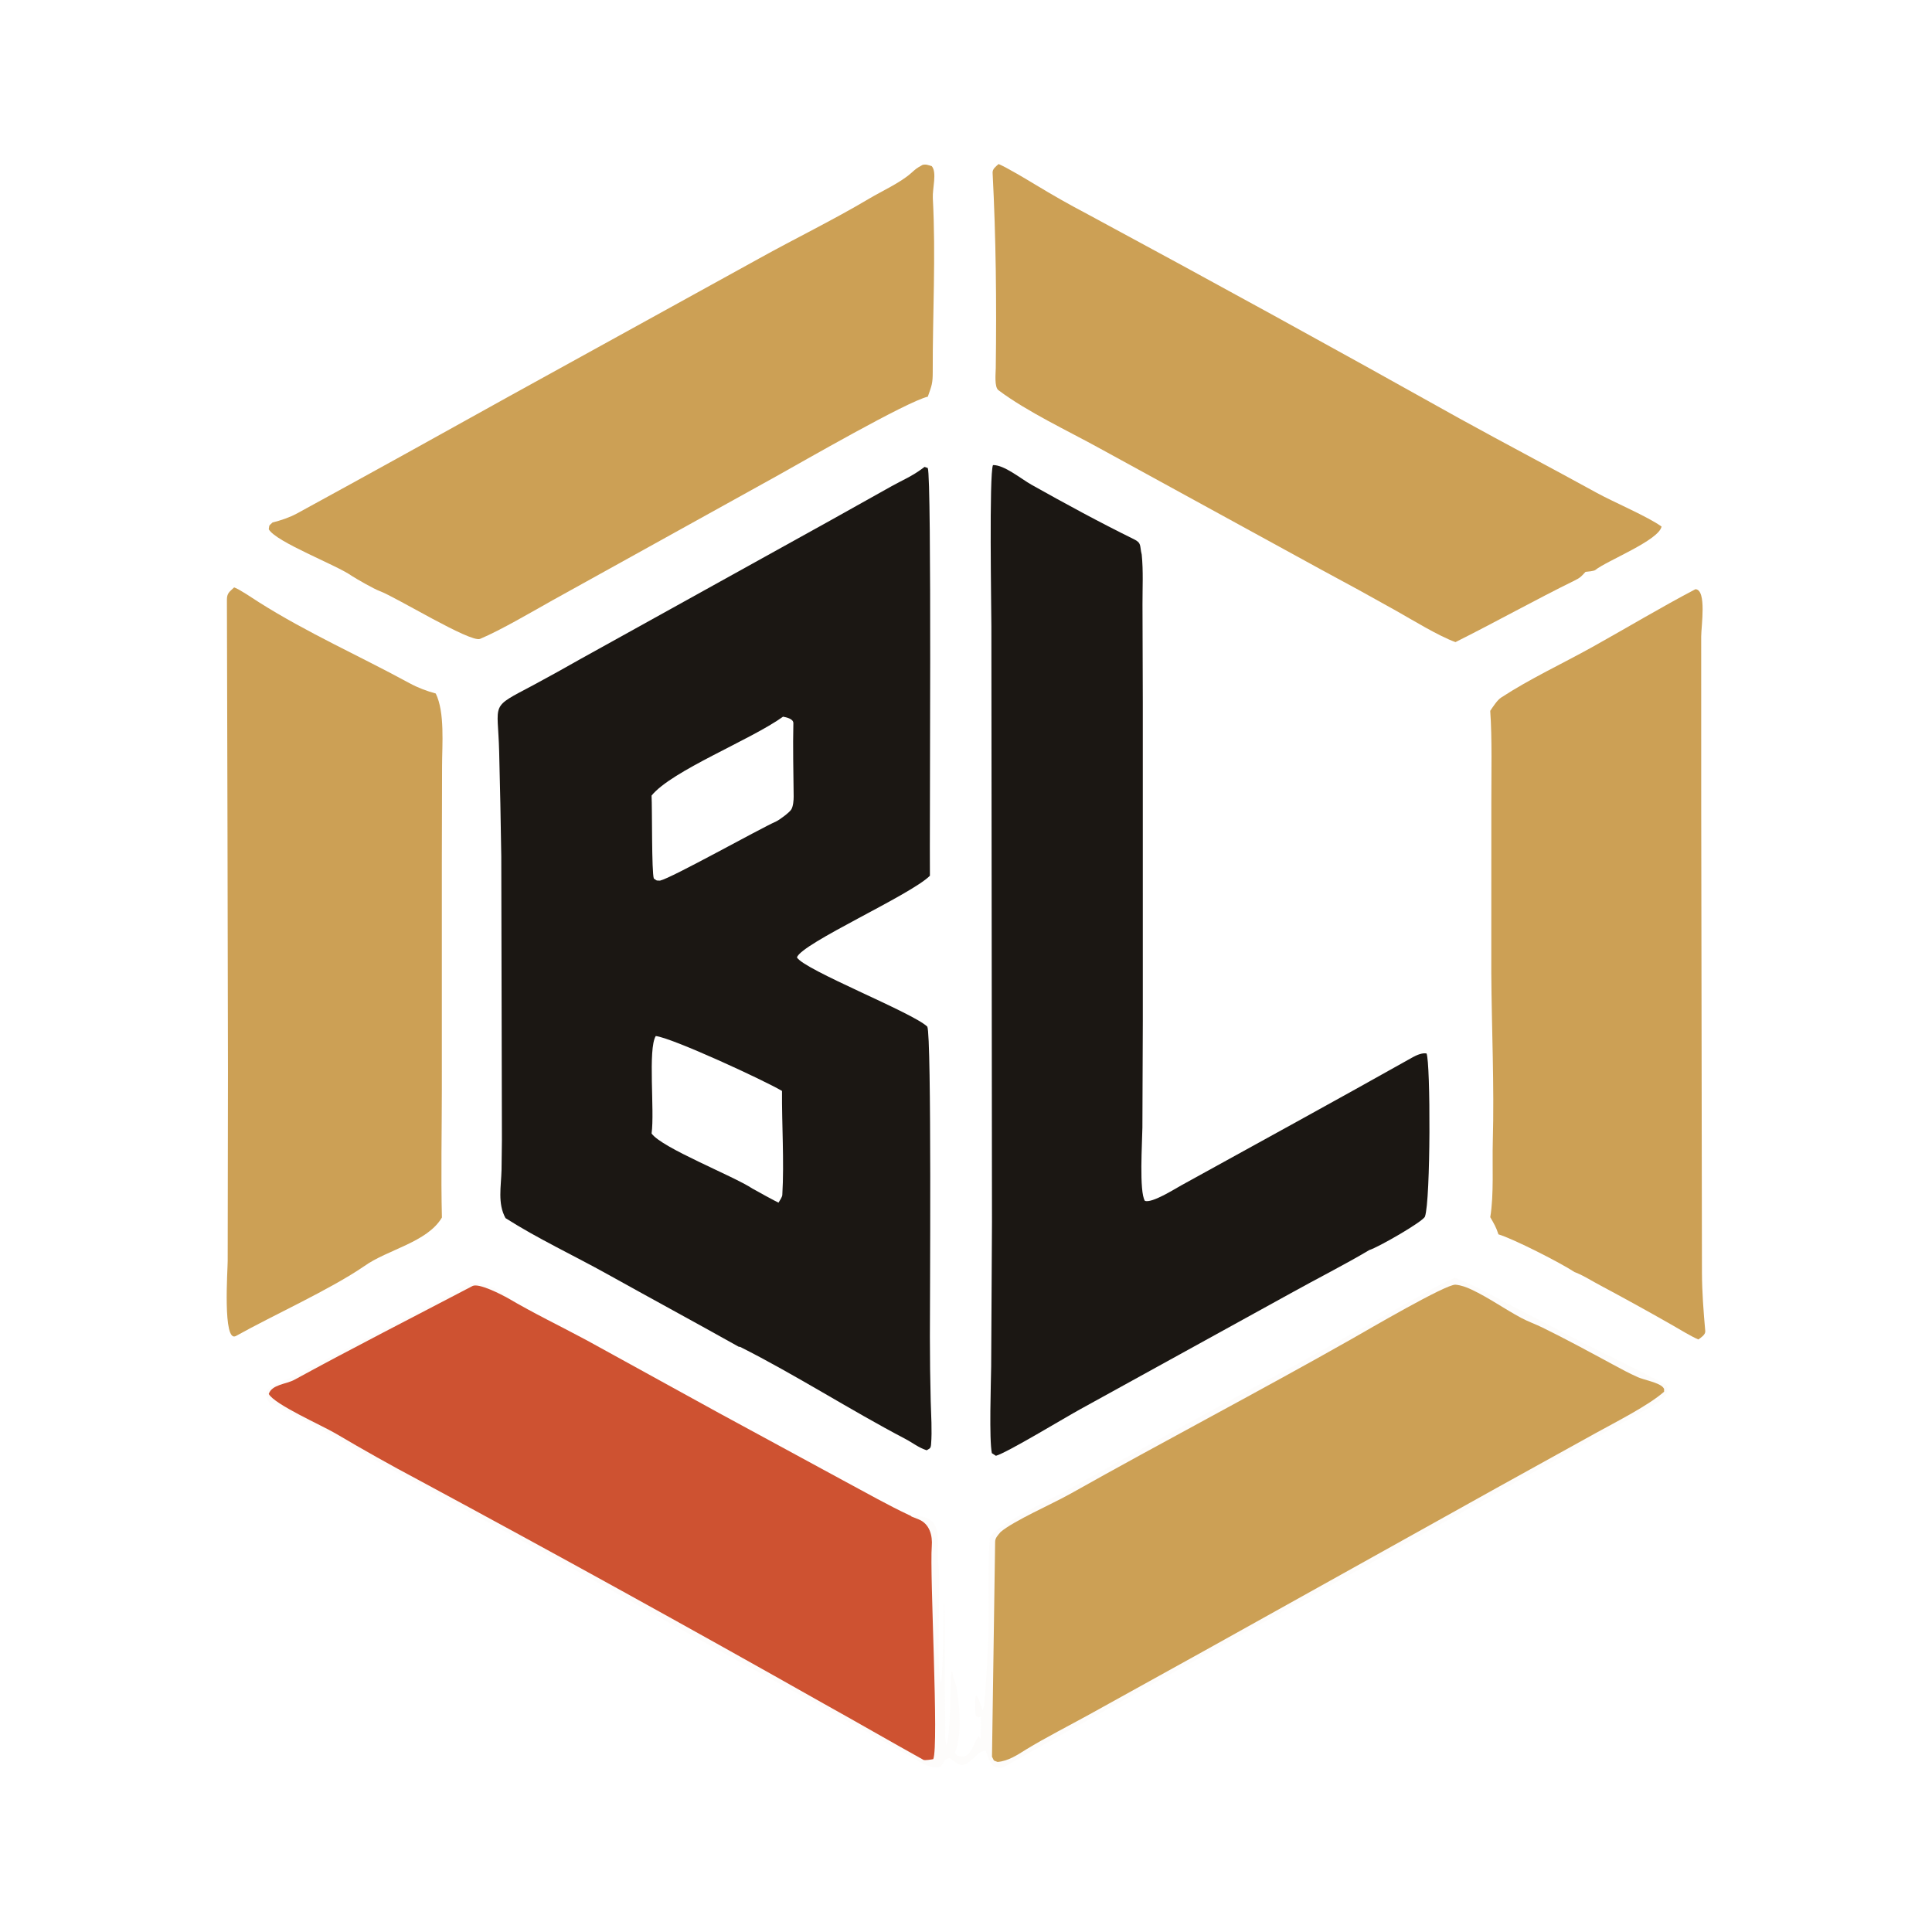
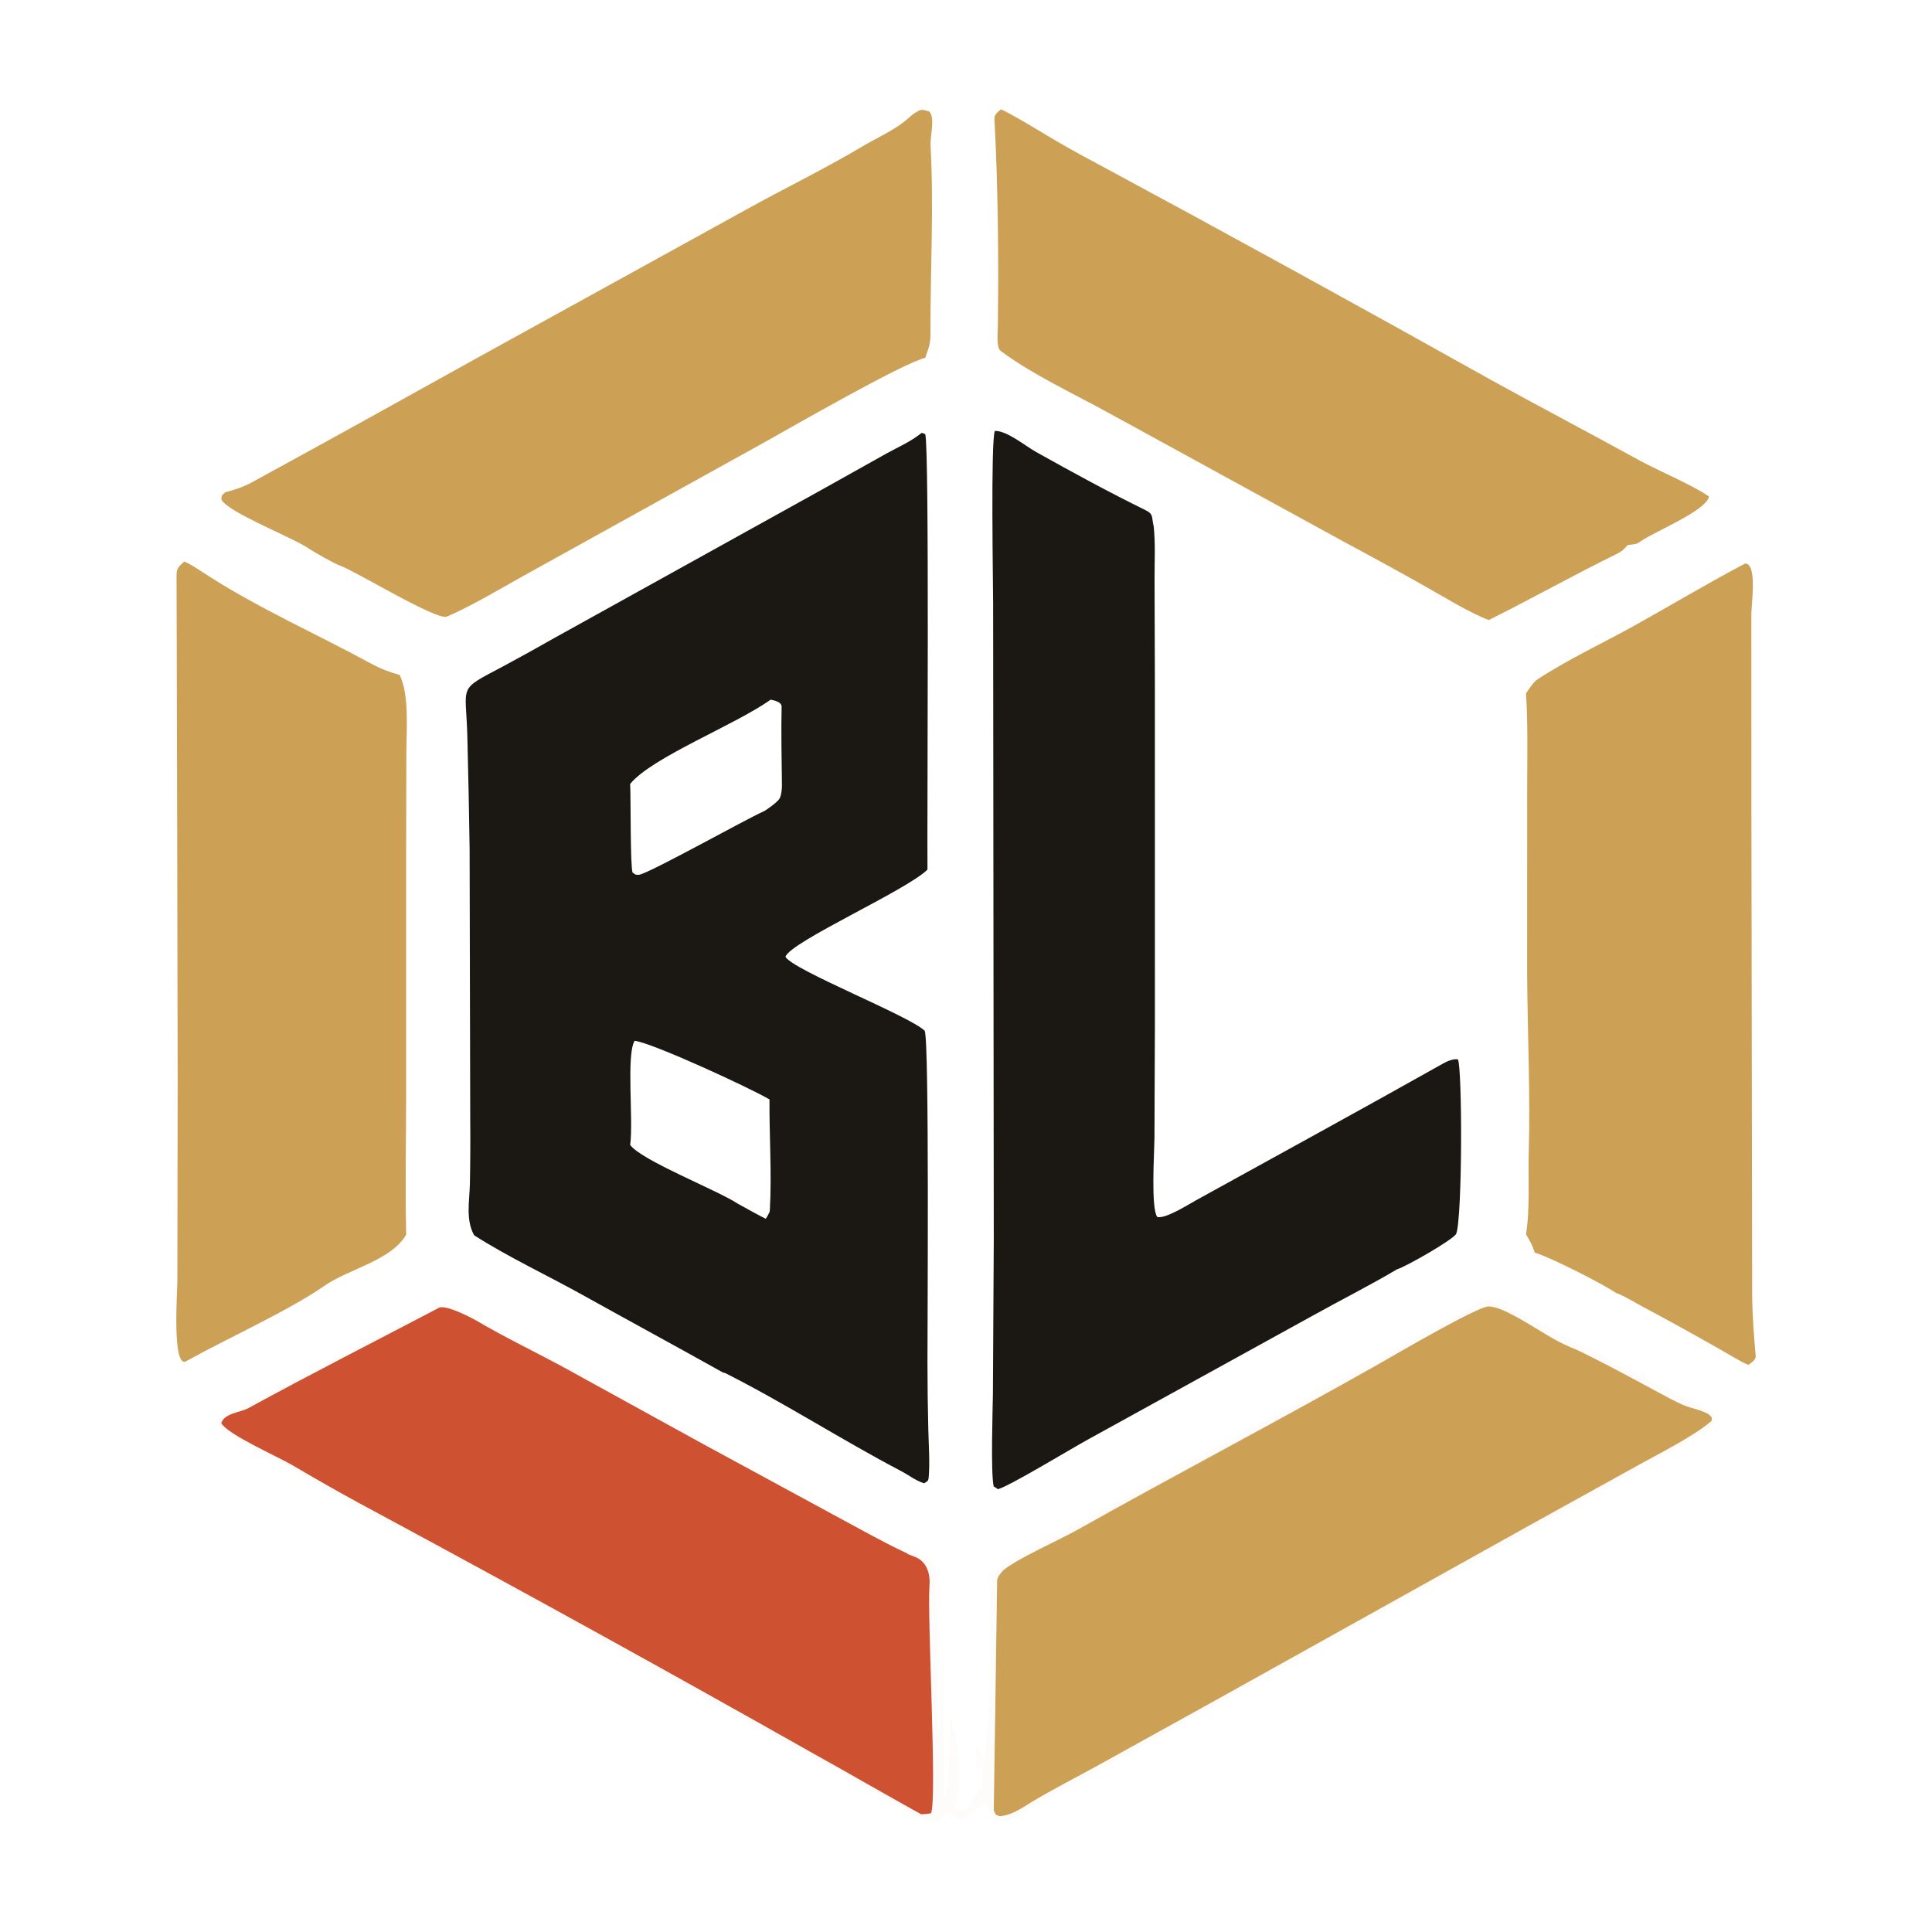
<svg xmlns="http://www.w3.org/2000/svg" viewBox="0 0 64 64" role="img" aria-label="BusinessLens">
  <style>@media(prefers-color-scheme:dark){.d0{fill:rgb(242,238,229)}.d1{fill:rgb(242,238,229)}.d2{fill:rgb(27,23,19)}}</style>
-   <g transform="translate(-20.283 -20.322) scale(0.051067)">
+   <g transform="translate(-23.847 -23.89) scale(0.054549)">
    <path class="d0" transform="translate(0,0)" fill="rgb(27,23,19)" d="M 996.93 700.81 L 999.013 701.539 C 1001.67 707.699 1000.09 938.896 1000.4 966.035 C 987.851 978.57 917.419 1009.72 914.129 1018.98 C 918.798 1027.15 989.336 1054.8 998.712 1063.92 C 1001.59 1069.81 1000.34 1247.72 1000.39 1265.15 C 1000.39 1279.02 1000.57 1292.89 1000.92 1306.75 C 1001.16 1315.52 1001.88 1326.1 1001.16 1334.83 C 1000.92 1337.69 1000.28 1337.47 998.293 1338.72 C 992.993 1336.99 989.22 1333.84 984.388 1331.31 C 949.036 1312.8 912.8 1289.5 877.39 1271.7 C 875.789 1271.41 876.674 1271.71 875.36 1270.98 C 847.466 1255.38 819.155 1240.05 791.241 1224.51 C 769.57 1212.44 745.943 1201.43 725.102 1188.12 C 719.872 1178.63 722.259 1167.6 722.523 1156.89 C 722.781 1143.84 722.848 1130.79 722.725 1117.74 L 722.353 953.501 C 722.025 930.908 721.569 908.316 720.986 885.727 C 720.208 852.76 714.374 857.659 743.215 842.334 C 753.522 836.785 763.763 831.114 773.935 825.322 L 936.288 735.298 L 975.404 713.416 C 983.018 709.186 988.746 706.934 995.722 701.72 L 996.93 700.81 z M 902.183 1178.08 C 902.915 1176.94 904.575 1174.46 904.655 1173.09 C 905.935 1151.41 904.279 1126.9 904.458 1105.62 C 893.1 1098.84 833.041 1071.11 822.56 1070.01 C 817.37 1078.45 821.915 1118.58 819.855 1133.21 C 826.343 1142.54 872.729 1160.66 885.258 1168.95 C 886.112 1169.51 901.251 1177.78 902.183 1178.08 z M 819.844 914.027 C 820.288 922.38 819.845 963.887 821.323 967.865 C 823.794 969.406 822.43 969.104 825.342 969.192 C 832.842 967.539 889.39 935.819 900.717 930.768 C 902.551 929.95 909.064 925.216 910.423 923.118 C 911.707 921.189 912.041 916.988 912.018 914.673 C 911.864 898.786 911.458 882.872 911.823 867.088 C 911.891 864.176 907.14 863.234 905.126 862.855 C 884.051 877.997 833.028 897.813 819.844 914.027 z" />
    <path class="d1" transform="translate(0,0)" fill="rgb(27,23,19)" d="M 1041.31 699.635 C 1048.63 699.456 1059.49 708.572 1066.41 712.453 C 1088.22 724.677 1110.29 736.694 1132.71 747.713 C 1137.92 750.273 1136.35 751.844 1137.8 757.707 C 1138.88 768.305 1138.27 779.337 1138.3 789.984 L 1138.5 853.492 L 1138.51 1059.95 L 1138.24 1129.4 C 1138.13 1138.84 1136.03 1171.22 1139.89 1176.96 C 1144.71 1178.41 1158.54 1169.58 1163.64 1166.77 C 1213.67 1139.14 1263.83 1111.76 1313.64 1083.74 C 1316.05 1082.38 1319.8 1080.78 1322.55 1081.31 C 1325.19 1087.14 1325.27 1176.49 1321.53 1187.11 C 1320.4 1190.31 1291.32 1207.03 1285.42 1208.84 C 1270.04 1218.03 1250.61 1227.85 1234.47 1236.85 L 1098.07 1312.01 C 1087.81 1317.62 1050.49 1340.29 1043.22 1342.3 L 1040.59 1340.59 C 1038.75 1331.82 1040 1294.93 1040.14 1284.32 L 1040.66 1190.52 L 1040.27 804.233 C 1040.26 793.183 1038.76 705.563 1041.31 699.635 z" />
    <path class="d2" transform="translate(0,0)" fill="rgb(242,238,229)" fill-opacity="0.161" d="M 988.567 1381.75 C 1011.29 1379.68 1004.16 1399.75 1005.89 1412.49 C 1007.77 1426.27 1004.03 1480.69 1007.65 1489.64 C 1008.85 1485.03 1009.43 1440.53 1009.47 1433.18 C 1010.64 1460.2 1009.83 1487.96 1010.35 1515.12 C 1010.43 1519.1 1009.94 1526.48 1011.1 1530.11 C 1013.85 1524.03 1013.52 1491.69 1014.16 1482.18 L 1015.17 1482.68 C 1015.36 1486.98 1015.75 1485.72 1016.68 1488.81 C 1019.82 1499.28 1021.35 1525.5 1016.65 1534.79 L 1017.92 1536.63 C 1027.1 1540.21 1027.79 1529.83 1031.92 1524.23 L 1033.49 1526 L 1033.57 1511.4 C 1031.49 1512.14 1032.52 1512.12 1030.47 1511.53 C 1029.33 1508.02 1029.67 1503.74 1029.69 1499.97 L 1031.73 1499.04 L 1029.66 1500.4 L 1030.29 1497.57 C 1031.9 1498.79 1033.73 1504.95 1034.65 1507.38 C 1035.91 1504.68 1036.25 1495.1 1036.5 1491.71 C 1037.37 1480.79 1037.97 1469.84 1038.32 1458.89 C 1038.86 1438.57 1037.73 1415.95 1039.23 1396.07 C 1039.78 1388.88 1080.46 1369.61 1088.65 1365.03 C 1139.19 1336.86 1189.92 1309.04 1240.84 1281.57 L 1305.59 1245.65 C 1315.54 1240.1 1330.61 1231 1340.59 1226.96 C 1348.24 1228.79 1367.94 1239.74 1375.49 1243.73 L 1418.64 1266.23 C 1438.46 1276.49 1458.53 1285.59 1478.25 1296.49 C 1480.51 1303.39 1474.32 1307 1469.25 1309.85 C 1444.09 1324.01 1418.77 1337.88 1393.57 1351.98 C 1336.39 1384.23 1279 1416.13 1221.42 1447.68 L 1097.09 1516.95 C 1081.09 1525.78 1064.78 1535.01 1048.8 1543.95 C 1046.1 1545.46 1045.3 1544.64 1041.97 1543.96 C 1038.89 1541.5 1038.01 1537.29 1036.58 1533.62 C 1030.51 1534.1 1028.56 1541 1021.53 1543.01 C 1018.12 1542.74 1016.19 1540.11 1012.97 1538.34 C 1009.59 1539.36 1009.5 1540.76 1007.6 1543.89 C 1004.25 1545.2 999.152 1543.74 996.168 1542.11 C 969.857 1527.64 943.591 1512.1 917.153 1497.92 C 868.738 1471.57 820.56 1444.79 772.624 1417.58 L 651.656 1351.43 C 627.146 1337.9 603.101 1322.89 577.979 1310.65 C 571.959 1307.72 571.329 1309.44 569.425 1301.56 C 571.175 1296.47 584.707 1292.49 589.983 1289.67 C 626.622 1270.12 663.744 1251.5 700.038 1231.28 C 706.392 1227.74 721.862 1233.7 726.273 1239.81 C 722.403 1237.67 707.712 1230.05 703.681 1232.17 C 665.19 1252.35 626.173 1272.2 588.066 1293.03 C 582.93 1295.83 573.497 1296.03 571.522 1302.19 C 575.327 1309.08 605.79 1322.46 615 1327.89 C 632.322 1338.12 650.809 1348.54 668.603 1357.96 C 756.78 1405.47 844.473 1453.87 931.667 1503.16 C 949.953 1513.3 977.397 1529.12 996.294 1539.58 C 997.032 1539.98 1001.51 1539.32 1002.57 1539.08 C 1006.33 1530.41 1000.17 1418.99 1001.62 1400.88 C 1002.16 1394.2 1000.32 1386.52 993.171 1383.57 C 991.644 1382.95 990.109 1382.34 988.567 1381.75 z" />
    <path transform="translate(0,0)" fill="rgb(204,160,85)" d="M 1046.23 1391.75 C 1054.69 1384.49 1079.7 1373.58 1091.52 1366.94 C 1152.28 1332.77 1214.15 1300.47 1274.77 1266.08 C 1283.78 1260.97 1335.38 1230.74 1341.36 1231.31 C 1345.03 1231.65 1348.49 1232.94 1351.8 1234.5 C 1362.9 1239.73 1373.14 1247.06 1383.97 1252.85 C 1388.47 1255.26 1393.24 1256.9 1397.8 1259.14 C 1413.1 1266.66 1428.37 1274.93 1443.39 1283.06 C 1448.73 1285.94 1454.04 1288.83 1459.6 1291.29 C 1463.74 1293.12 1473.36 1294.79 1476 1297.94 C 1476.94 1299.06 1476.61 1299 1476.65 1300.73 C 1466.64 1309.62 1445.08 1320.5 1432.5 1327.46 L 1368.16 1363.07 L 1178.24 1468.89 L 1103.45 1510.3 C 1091 1517.16 1074.87 1525.42 1063.05 1532.65 C 1057.13 1536.34 1051.22 1540.34 1044.29 1540.89 C 1041.14 1539.63 1042.37 1540.66 1040.67 1537.48 L 1042.71 1398.04 C 1042.73 1395.51 1044.6 1393.74 1046.23 1391.75 z" />
    <path transform="translate(0,0)" fill="rgb(204,160,85)" d="M 549.07 778.984 C 552.506 780.135 561.309 786.171 565.039 788.538 C 596.286 808.359 630.4 823.442 662.88 841.138 C 668.347 844.116 673.859 846.166 679.858 847.822 C 685.838 860.056 683.954 880.928 683.947 895.003 L 683.8 957.384 L 683.801 1104.42 C 683.786 1131.82 683.166 1160.51 683.846 1187.74 C 674.336 1203.84 648.637 1208.45 633.498 1219.26 C 611.295 1234.48 574.422 1251.06 550.265 1264.57 C 541.474 1269.48 544.9 1221.35 544.883 1215.96 L 545.061 1092.94 C 544.881 991.018 544.686 888.999 544.376 787.082 C 544.362 782.597 546.107 781.844 549.07 778.984 z" />
    <path transform="translate(0,0)" fill="rgb(204,160,85)" d="M 1496.99 780.153 C 1504.43 780.43 1500.7 804.534 1500.72 810.833 L 1500.74 921.386 L 1501.21 1223.5 C 1501.28 1236.42 1502.22 1248.59 1503.36 1261.43 C 1503.56 1263.73 1500.53 1265.65 1498.9 1266.83 C 1494.4 1265.02 1485.85 1259.73 1481.04 1257.02 C 1465.99 1248.44 1450.81 1240.07 1435.53 1231.91 C 1430.26 1229.14 1424.79 1225.61 1419.5 1223.48 L 1418.57 1223.12 C 1409.7 1217.24 1379.07 1201.61 1369.21 1198.65 C 1367.6 1193.77 1366.41 1191.94 1363.89 1187.5 C 1366.32 1172.88 1365.12 1153.43 1365.54 1138.32 C 1366.56 1101.73 1364.79 1065.48 1364.56 1028.81 L 1364.59 917.998 C 1364.58 899.859 1365.13 876.888 1363.87 859.053 C 1365.6 856.499 1368.36 852.144 1370.9 850.481 C 1389.5 838.281 1410.67 828.486 1430.08 817.675 C 1452.61 805.132 1474.17 792.141 1496.99 780.153 z" />
    <path transform="translate(0,0)" fill="rgb(206,82,49)" d="M 988.567 1381.75 C 990.109 1382.34 991.644 1382.95 993.171 1383.57 C 1000.32 1386.52 1002.16 1394.2 1001.62 1400.88 C 1000.17 1418.99 1006.33 1530.41 1002.57 1539.08 C 1001.51 1539.32 997.032 1539.98 996.294 1539.58 C 977.397 1529.12 949.953 1513.3 931.667 1503.16 C 844.473 1453.87 756.78 1405.47 668.603 1357.96 C 650.809 1348.54 632.322 1338.12 615 1327.89 C 605.79 1322.46 575.327 1309.08 571.522 1302.19 C 573.497 1296.03 582.93 1295.83 588.066 1293.03 C 626.173 1272.2 665.19 1252.35 703.681 1232.17 C 707.712 1230.05 722.403 1237.67 726.273 1239.81 C 743.908 1250.18 760.01 1257.81 777.929 1267.44 L 863.224 1314.37 L 945.846 1359.21 C 959.236 1366.37 973.174 1374.32 986.887 1380.75 C 988.27 1381.4 987.387 1380.8 988.567 1381.75 z" />
    <path transform="translate(0,0)" fill="rgb(204,160,85)" d="M 1044.95 504.361 C 1049.88 506.344 1063.47 514.503 1068.26 517.401 C 1080.25 524.663 1090.64 530.562 1103 537.066 C 1183.55 580.484 1263.76 624.538 1343.61 669.223 C 1373.22 685.553 1403.45 701.419 1433.1 717.718 C 1443.83 723.619 1466.2 733.104 1475.01 739.516 C 1473.16 748.528 1439.66 761.586 1431.99 767.728 C 1431.15 768.4 1427.02 768.796 1425.67 768.91 C 1422.88 771.948 1422.35 772.669 1418.75 774.441 C 1392.66 787.265 1367.36 801.469 1341.32 814.477 C 1330.35 810.516 1313.35 800.075 1302.75 794.096 C 1286.56 784.991 1270.28 776.056 1253.91 767.293 L 1110.65 688.845 C 1090.12 677.505 1063.74 665.228 1044.85 651.064 C 1042.12 649.018 1043.07 640.322 1043.12 636.691 C 1043.68 594.458 1043.26 552.201 1041.07 510.015 C 1040.94 507.441 1043.31 505.87 1044.95 504.361 z" />
    <path transform="translate(0,0)" fill="rgb(204,160,85)" d="M 995.621 504.915 C 997.989 504.365 999.193 505.022 1001.58 505.709 C 1005.14 509.777 1001.96 520.261 1002.29 526.438 C 1004.3 564.054 1002.14 601.503 1002.23 639.088 C 1002.25 646.803 1001.58 647.997 999.038 655.265 C 985.403 658.45 917.355 697.661 900.856 706.847 L 755.507 787.401 C 742.991 794.393 721.921 806.818 708.584 812.38 C 702.329 814.989 653.663 785.035 643.462 781.357 C 639.866 780.06 628.085 773.303 625.347 771.5 C 615.422 764.409 576.272 749.642 571.523 741.279 C 572.09 737.948 571.394 739.418 573.974 736.871 C 579.323 735.534 585.046 733.637 589.906 730.983 C 635.93 705.857 681.925 680.377 727.729 654.872 L 889.423 565.726 C 912.916 552.663 937.552 540.741 960.769 526.931 C 969.109 521.97 980.742 516.714 987.88 510.527 C 991.59 507.311 991.02 507.49 995.621 504.915 z" />
  </g>
</svg>
